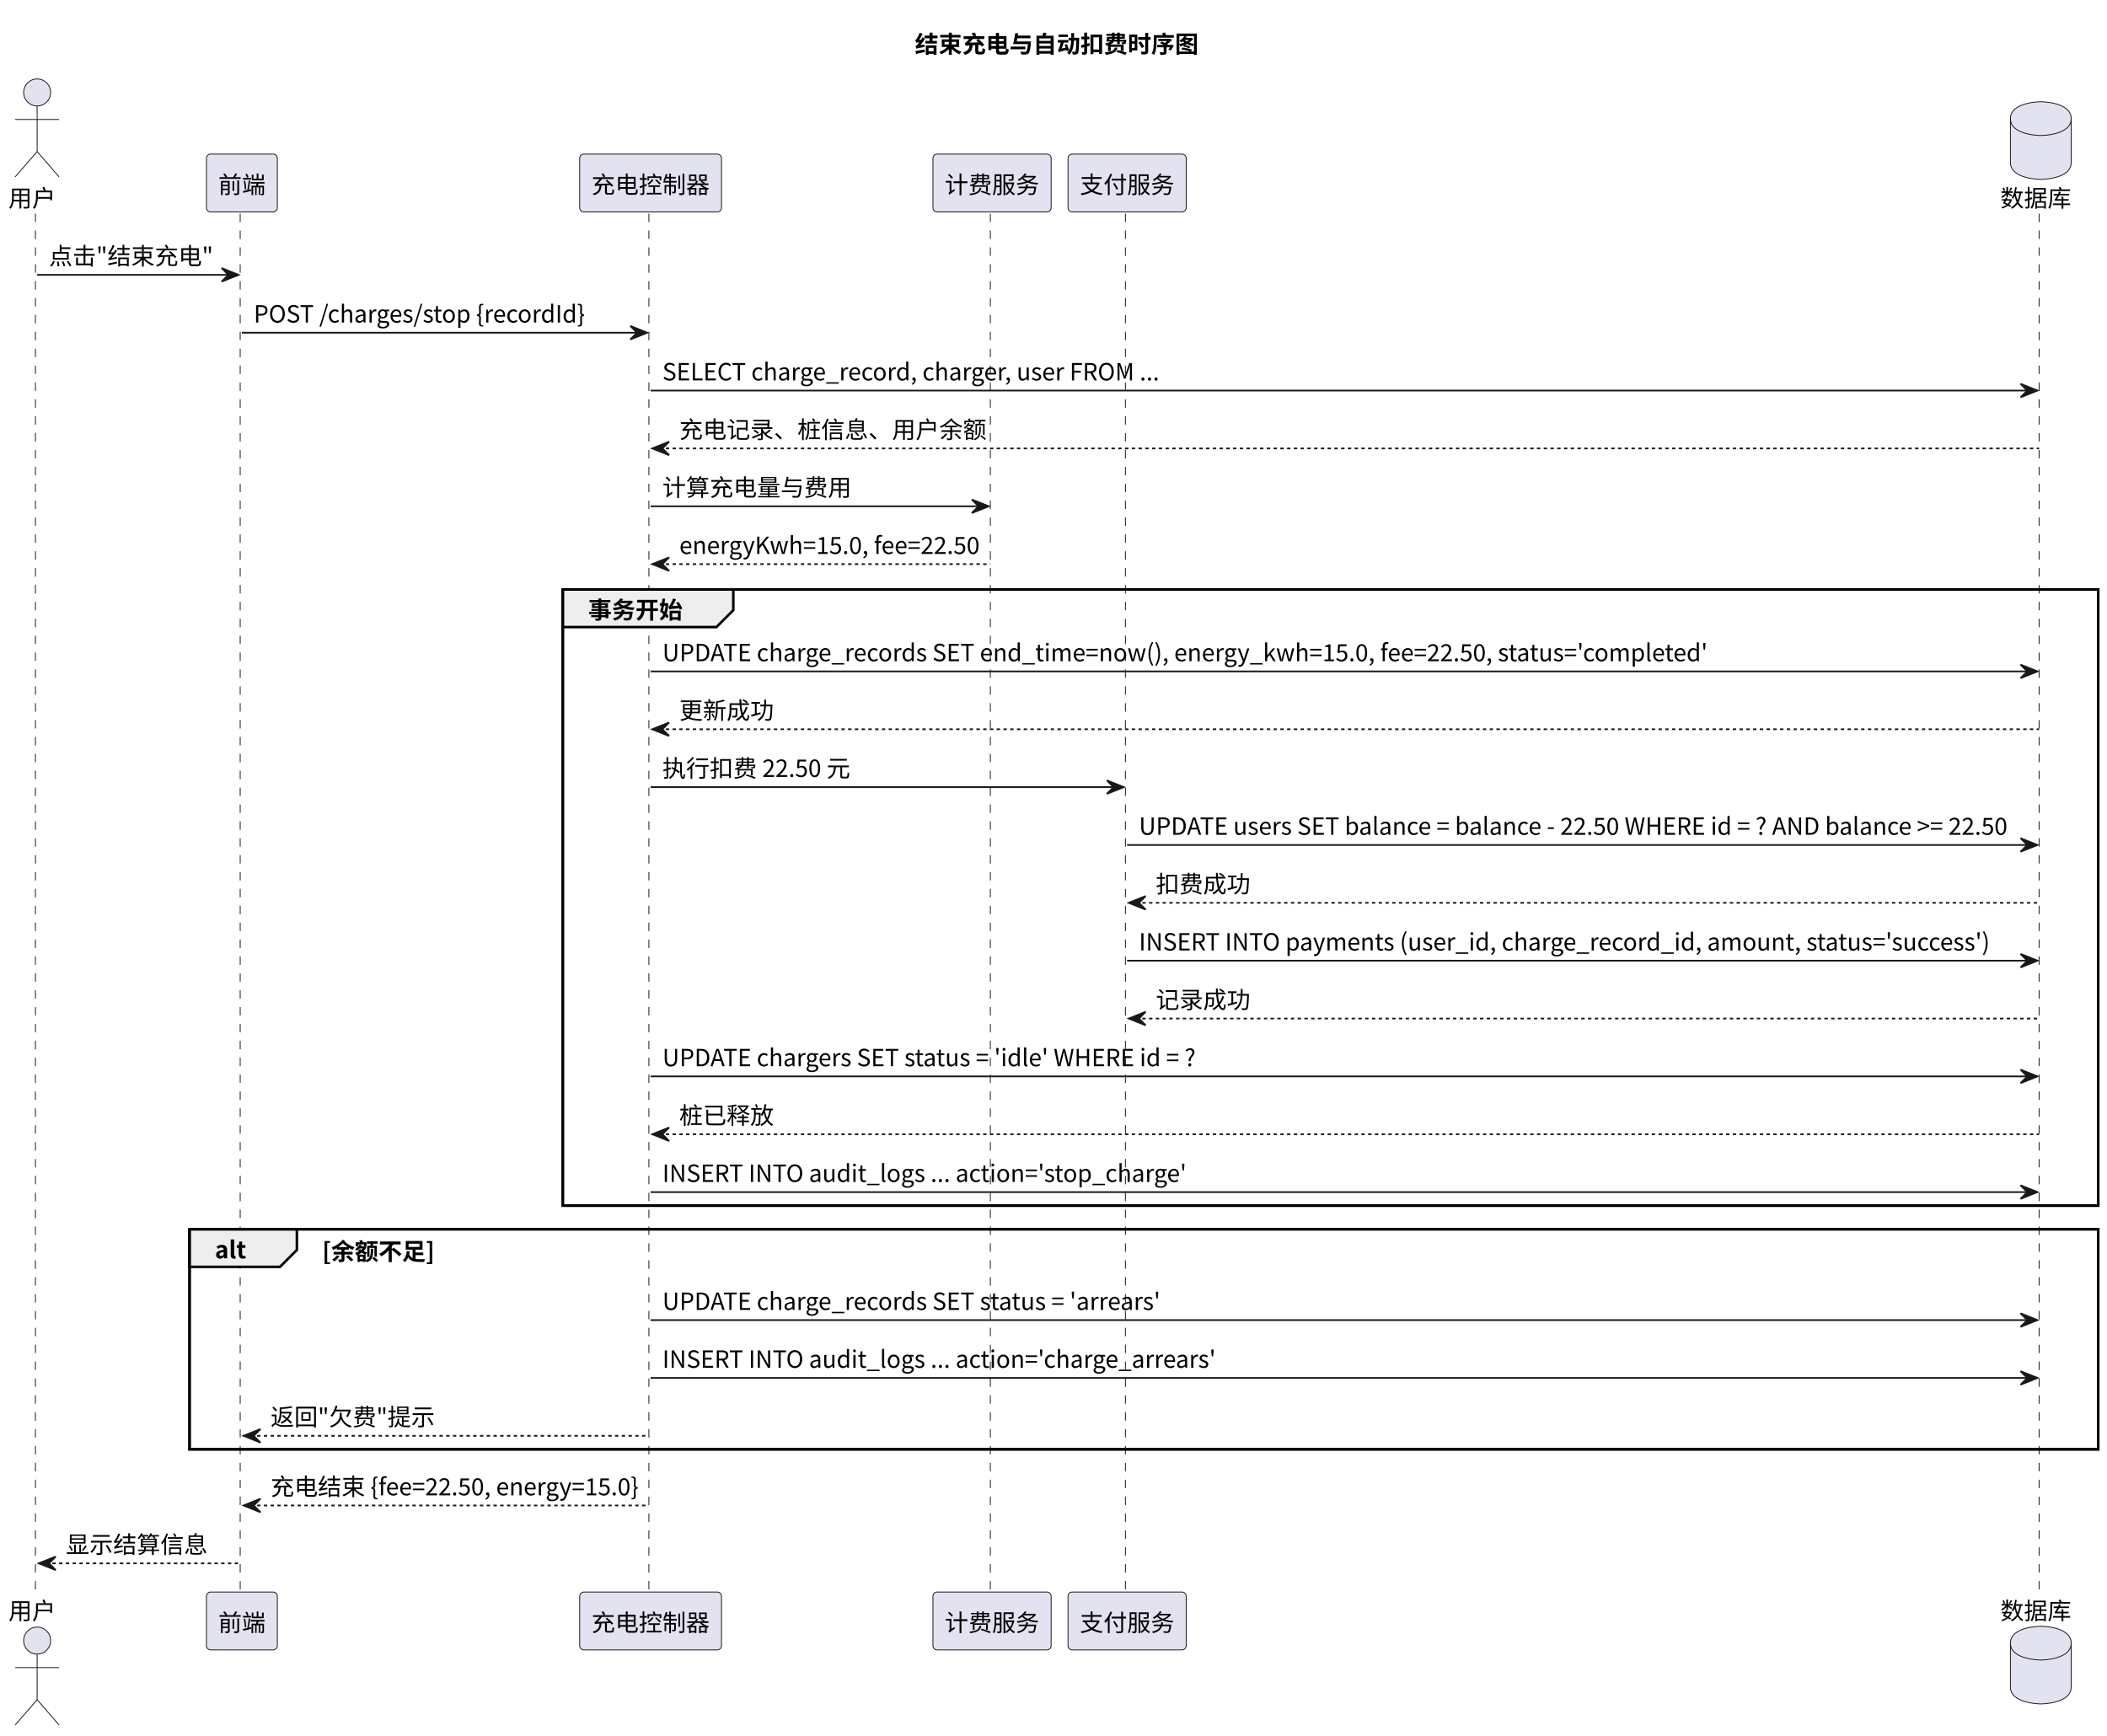
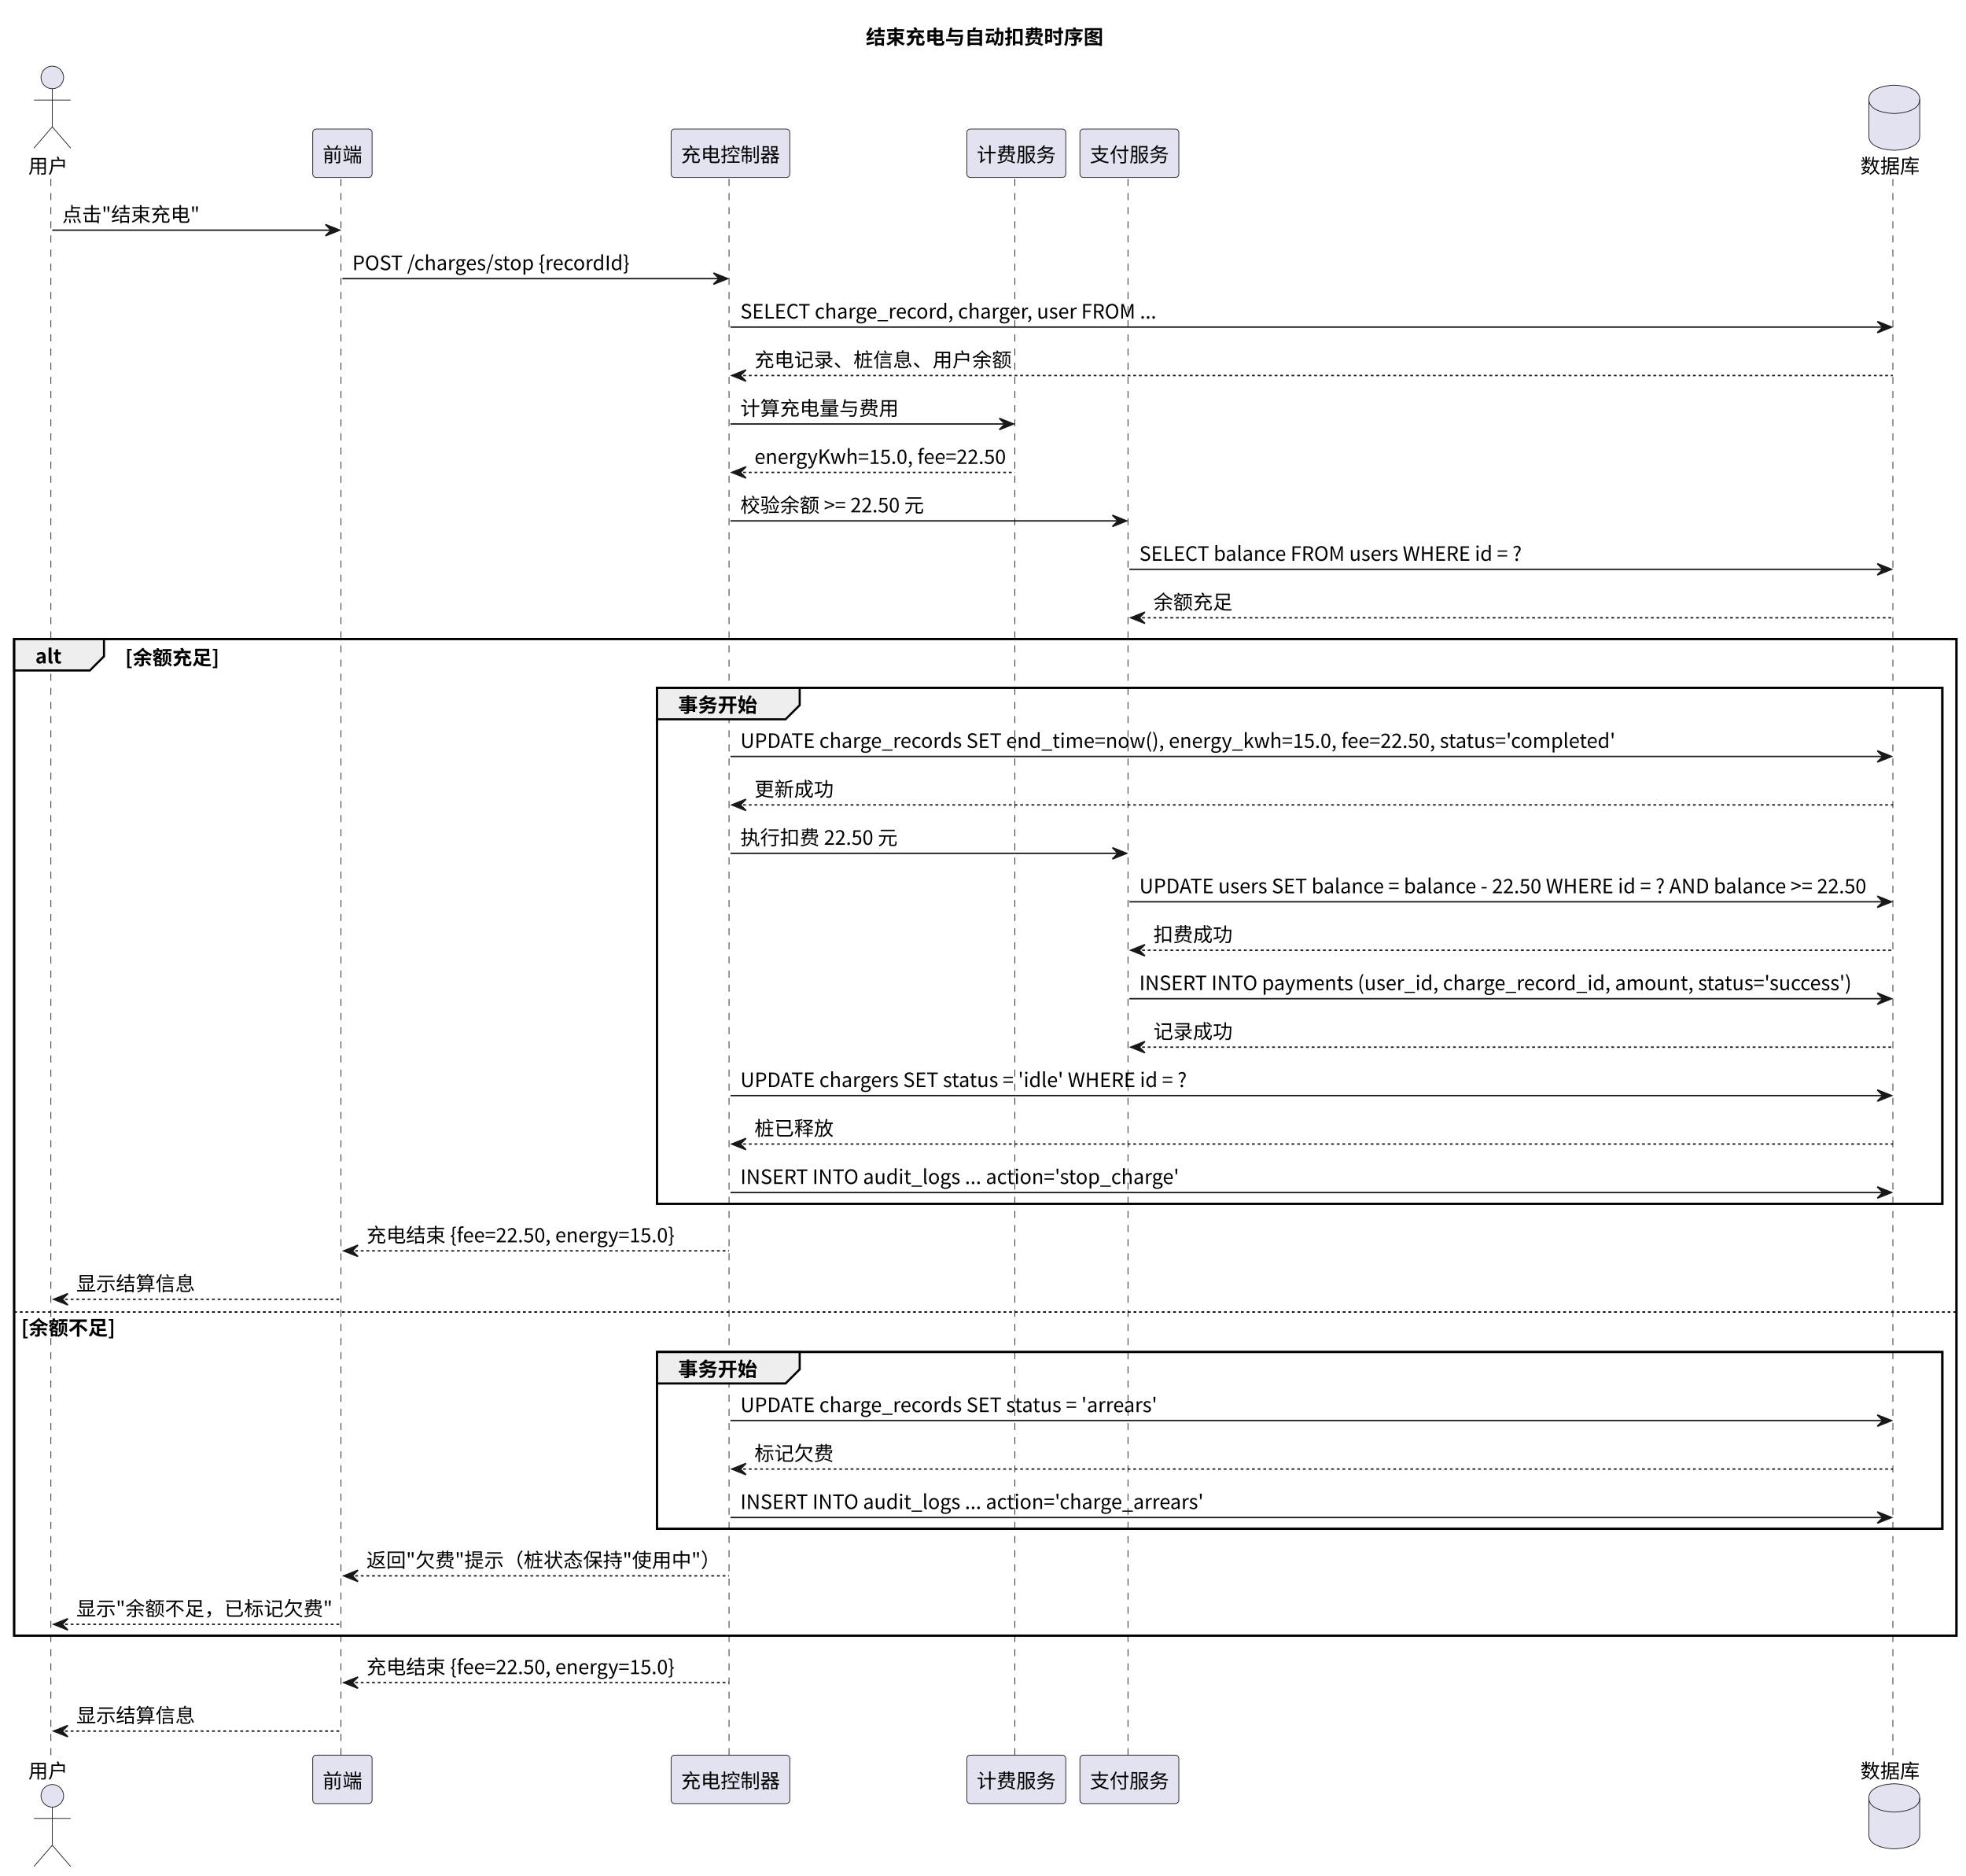
- <svg xmlns="http://www.w3.org/2000/svg" contentStyleType="text/css" data-diagram-type="SEQUENCE" height="1028px" preserveAspectRatio="none" style="width:1248px;height:1028px;background:#FFFFFF;" version="1.1" viewBox="0 0 1248 1028" width="1248px" zoomAndPan="magnify">
+ <svg xmlns="http://www.w3.org/2000/svg" contentStyleType="text/css" data-diagram-type="SEQUENCE" height="1327px" preserveAspectRatio="none" style="width:1391px;height:1327px;background:#FFFFFF;" version="1.1" viewBox="0 0 1391 1327" width="1391px" zoomAndPan="magnify">
  <defs />
  <g>
-     <text fill="#000000" font-family="Noto Sans CJK SC" font-size="14" font-weight="bold" lengthAdjust="spacing" textLength="167.999" x="541.898" y="31.24">结束充电与自动扣费时序图</text>
-     <rect fill="none" height="364.991" style="stroke:#000000;stroke-width:1.5;" width="909.447" x="333.349" y="349.175" />
-     <rect fill="none" height="130.36" style="stroke:#000000;stroke-width:1.5;" width="1130.524" x="112.272" y="728.166" />
-     <g>
-       <rect fill="#000000" fill-opacity="0" height="817.526" width="8" x="18" y="126.544" />
-       <line style="stroke:#181818;stroke-width:0.5;stroke-dasharray:5,5;" x1="21" x2="21" y1="126.544" y2="944.07" />
-     </g>
-     <g>
-       <rect fill="#000000" fill-opacity="0" height="817.526" width="8" x="139.272" y="126.544" />
-       <line style="stroke:#181818;stroke-width:0.5;stroke-dasharray:5,5;" x1="142.272" x2="142.272" y1="126.544" y2="944.07" />
-     </g>
-     <g>
-       <rect fill="#000000" fill-opacity="0" height="817.526" width="8" x="381.349" y="126.544" />
-       <line style="stroke:#181818;stroke-width:0.5;stroke-dasharray:5,5;" x1="384.349" x2="384.349" y1="126.544" y2="944.07" />
-     </g>
-     <g>
-       <rect fill="#000000" fill-opacity="0" height="817.526" width="8" x="583.596" y="126.544" />
-       <line style="stroke:#181818;stroke-width:0.5;stroke-dasharray:5,5;" x1="586.596" x2="586.596" y1="126.544" y2="944.07" />
-     </g>
-     <g>
-       <rect fill="#000000" fill-opacity="0" height="817.526" width="8" x="663.596" y="126.544" />
-       <line style="stroke:#181818;stroke-width:0.5;stroke-dasharray:5,5;" x1="666.596" x2="666.596" y1="126.544" y2="944.07" />
-     </g>
-     <g>
-       <rect fill="#000000" fill-opacity="0" height="817.526" width="8" x="1204.795" y="126.544" />
-       <line style="stroke:#181818;stroke-width:0.5;stroke-dasharray:5,5;" x1="1207.796" x2="1207.796" y1="126.544" y2="944.07" />
+     <text fill="#000000" font-family="Noto Sans CJK SC" font-size="14" font-weight="bold" lengthAdjust="spacing" textLength="167.999" x="612.631" y="31.24">结束充电与自动扣费时序图</text>
+     <rect fill="none" height="704.982" style="stroke:#000000;stroke-width:1.5;" width="1374.261" x="10" y="451.991" />
+     <rect fill="none" height="364.991" style="stroke:#000000;stroke-width:1.5;" width="909.447" x="464.814" y="486.535" />
+     <rect fill="none" height="125.088" style="stroke:#000000;stroke-width:1.5;" width="909.447" x="464.814" y="956.342" />
+     <g>
+       <rect fill="#000000" fill-opacity="0" height="1115.973" width="8" x="33" y="126.544" />
+       <line style="stroke:#181818;stroke-width:0.5;stroke-dasharray:5,5;" x1="36" x2="36" y1="126.544" y2="1242.517" />
+     </g>
+     <g>
+       <rect fill="#000000" fill-opacity="0" height="1115.973" width="8" x="238.271" y="126.544" />
+       <line style="stroke:#181818;stroke-width:0.5;stroke-dasharray:5,5;" x1="241.271" x2="241.271" y1="126.544" y2="1242.517" />
+     </g>
+     <g>
+       <rect fill="#000000" fill-opacity="0" height="1115.973" width="8" x="512.814" y="126.544" />
+       <line style="stroke:#181818;stroke-width:0.5;stroke-dasharray:5,5;" x1="515.814" x2="515.814" y1="126.544" y2="1242.517" />
+     </g>
+     <g>
+       <rect fill="#000000" fill-opacity="0" height="1115.973" width="8" x="715.061" y="126.544" />
+       <line style="stroke:#181818;stroke-width:0.5;stroke-dasharray:5,5;" x1="718.062" x2="718.062" y1="126.544" y2="1242.517" />
+     </g>
+     <g>
+       <rect fill="#000000" fill-opacity="0" height="1115.973" width="8" x="795.061" y="126.544" />
+       <line style="stroke:#181818;stroke-width:0.5;stroke-dasharray:5,5;" x1="798.061" x2="798.061" y1="126.544" y2="1242.517" />
+     </g>
+     <g>
+       <rect fill="#000000" fill-opacity="0" height="1115.973" width="8" x="1336.261" y="126.544" />
+       <line style="stroke:#181818;stroke-width:0.5;stroke-dasharray:5,5;" x1="1339.261" x2="1339.261" y1="126.544" y2="1242.517" />
    </g>
    <g class="participant participant-head" data-participant="U">
-       <text fill="#000000" font-family="Noto Sans CJK SC" font-size="14" lengthAdjust="spacing" textLength="28" x="5" y="122.512">用户</text>
-       <ellipse cx="22" cy="54.772" fill="#E2E2F0" rx="8" ry="8" style="stroke:#181818;stroke-width:0.5;" />
-       <path d="M22,62.772 L22,89.772 M9,70.772 L35,70.772 M22,89.772 L9,104.772 M22,89.772 L35,104.772" fill="none" style="stroke:#181818;stroke-width:0.5;" />
+       <text fill="#000000" font-family="Noto Sans CJK SC" font-size="14" lengthAdjust="spacing" textLength="28" x="20" y="122.512">用户</text>
+       <ellipse cx="37" cy="54.772" fill="#E2E2F0" rx="8" ry="8" style="stroke:#181818;stroke-width:0.5;" />
+       <path d="M37,62.772 L37,89.772 M24,70.772 L50,70.772 M37,89.772 L24,104.772 M37,89.772 L50,104.772" fill="none" style="stroke:#181818;stroke-width:0.5;" />
    </g>
    <g class="participant participant-tail" data-participant="U">
-       <text fill="#000000" font-family="Noto Sans CJK SC" font-size="14" lengthAdjust="spacing" textLength="28" x="5" y="959.31">用户</text>
-       <ellipse cx="22" cy="971.842" fill="#E2E2F0" rx="8" ry="8" style="stroke:#181818;stroke-width:0.5;" />
-       <path d="M22,979.842 L22,1006.842 M9,987.842 L35,987.842 M22,1006.842 L9,1021.842 M22,1006.842 L35,1021.842" fill="none" style="stroke:#181818;stroke-width:0.5;" />
+       <text fill="#000000" font-family="Noto Sans CJK SC" font-size="14" lengthAdjust="spacing" textLength="28" x="20" y="1257.757">用户</text>
+       <ellipse cx="37" cy="1270.289" fill="#E2E2F0" rx="8" ry="8" style="stroke:#181818;stroke-width:0.5;" />
+       <path d="M37,1278.289 L37,1305.289 M24,1286.289 L50,1286.289 M37,1305.289 L24,1320.289 M37,1305.289 L50,1320.289" fill="none" style="stroke:#181818;stroke-width:0.5;" />
    </g>
    <g class="participant participant-head" data-participant="FE">
-       <rect fill="#E2E2F0" height="34.272" rx="2.5" ry="2.5" style="stroke:#181818;stroke-width:0.5;" width="42" x="122.272" y="91.272" />
-       <text fill="#000000" font-family="Noto Sans CJK SC" font-size="14" lengthAdjust="spacing" textLength="28" x="129.272" y="114.512">前端</text>
+       <rect fill="#E2E2F0" height="34.272" rx="2.5" ry="2.5" style="stroke:#181818;stroke-width:0.5;" width="42" x="221.271" y="91.272" />
+       <text fill="#000000" font-family="Noto Sans CJK SC" font-size="14" lengthAdjust="spacing" textLength="28" x="228.271" y="114.512">前端</text>
    </g>
    <g class="participant participant-tail" data-participant="FE">
-       <rect fill="#E2E2F0" height="34.272" rx="2.5" ry="2.5" style="stroke:#181818;stroke-width:0.5;" width="42" x="122.272" y="943.07" />
-       <text fill="#000000" font-family="Noto Sans CJK SC" font-size="14" lengthAdjust="spacing" textLength="28" x="129.272" y="966.31">前端</text>
+       <rect fill="#E2E2F0" height="34.272" rx="2.5" ry="2.5" style="stroke:#181818;stroke-width:0.5;" width="42" x="221.271" y="1241.517" />
+       <text fill="#000000" font-family="Noto Sans CJK SC" font-size="14" lengthAdjust="spacing" textLength="28" x="228.271" y="1264.757">前端</text>
    </g>
    <g class="participant participant-head" data-participant="Ctrl">
-       <rect fill="#E2E2F0" height="34.272" rx="2.5" ry="2.5" style="stroke:#181818;stroke-width:0.5;" width="84" x="343.349" y="91.272" />
-       <text fill="#000000" font-family="Noto Sans CJK SC" font-size="14" lengthAdjust="spacing" textLength="70" x="350.349" y="114.512">充电控制器</text>
+       <rect fill="#E2E2F0" height="34.272" rx="2.5" ry="2.5" style="stroke:#181818;stroke-width:0.5;" width="84" x="474.814" y="91.272" />
+       <text fill="#000000" font-family="Noto Sans CJK SC" font-size="14" lengthAdjust="spacing" textLength="70" x="481.814" y="114.512">充电控制器</text>
    </g>
    <g class="participant participant-tail" data-participant="Ctrl">
-       <rect fill="#E2E2F0" height="34.272" rx="2.5" ry="2.5" style="stroke:#181818;stroke-width:0.5;" width="84" x="343.349" y="943.07" />
-       <text fill="#000000" font-family="Noto Sans CJK SC" font-size="14" lengthAdjust="spacing" textLength="70" x="350.349" y="966.31">充电控制器</text>
+       <rect fill="#E2E2F0" height="34.272" rx="2.5" ry="2.5" style="stroke:#181818;stroke-width:0.5;" width="84" x="474.814" y="1241.517" />
+       <text fill="#000000" font-family="Noto Sans CJK SC" font-size="14" lengthAdjust="spacing" textLength="70" x="481.814" y="1264.757">充电控制器</text>
    </g>
    <g class="participant participant-head" data-participant="Bill">
-       <rect fill="#E2E2F0" height="34.272" rx="2.5" ry="2.5" style="stroke:#181818;stroke-width:0.5;" width="70" x="552.596" y="91.272" />
-       <text fill="#000000" font-family="Noto Sans CJK SC" font-size="14" lengthAdjust="spacing" textLength="56" x="559.596" y="114.512">计费服务</text>
+       <rect fill="#E2E2F0" height="34.272" rx="2.5" ry="2.5" style="stroke:#181818;stroke-width:0.5;" width="70" x="684.062" y="91.272" />
+       <text fill="#000000" font-family="Noto Sans CJK SC" font-size="14" lengthAdjust="spacing" textLength="56" x="691.062" y="114.512">计费服务</text>
    </g>
    <g class="participant participant-tail" data-participant="Bill">
-       <rect fill="#E2E2F0" height="34.272" rx="2.5" ry="2.5" style="stroke:#181818;stroke-width:0.5;" width="70" x="552.596" y="943.07" />
-       <text fill="#000000" font-family="Noto Sans CJK SC" font-size="14" lengthAdjust="spacing" textLength="56" x="559.596" y="966.31">计费服务</text>
+       <rect fill="#E2E2F0" height="34.272" rx="2.5" ry="2.5" style="stroke:#181818;stroke-width:0.5;" width="70" x="684.062" y="1241.517" />
+       <text fill="#000000" font-family="Noto Sans CJK SC" font-size="14" lengthAdjust="spacing" textLength="56" x="691.062" y="1264.757">计费服务</text>
    </g>
    <g class="participant participant-head" data-participant="Pay">
-       <rect fill="#E2E2F0" height="34.272" rx="2.5" ry="2.5" style="stroke:#181818;stroke-width:0.5;" width="70" x="632.596" y="91.272" />
-       <text fill="#000000" font-family="Noto Sans CJK SC" font-size="14" lengthAdjust="spacing" textLength="56" x="639.596" y="114.512">支付服务</text>
+       <rect fill="#E2E2F0" height="34.272" rx="2.5" ry="2.5" style="stroke:#181818;stroke-width:0.5;" width="70" x="764.061" y="91.272" />
+       <text fill="#000000" font-family="Noto Sans CJK SC" font-size="14" lengthAdjust="spacing" textLength="56" x="771.061" y="114.512">支付服务</text>
    </g>
    <g class="participant participant-tail" data-participant="Pay">
-       <rect fill="#E2E2F0" height="34.272" rx="2.5" ry="2.5" style="stroke:#181818;stroke-width:0.5;" width="70" x="632.596" y="943.07" />
-       <text fill="#000000" font-family="Noto Sans CJK SC" font-size="14" lengthAdjust="spacing" textLength="56" x="639.596" y="966.31">支付服务</text>
+       <rect fill="#E2E2F0" height="34.272" rx="2.5" ry="2.5" style="stroke:#181818;stroke-width:0.5;" width="70" x="764.061" y="1241.517" />
+       <text fill="#000000" font-family="Noto Sans CJK SC" font-size="14" lengthAdjust="spacing" textLength="56" x="771.061" y="1264.757">支付服务</text>
    </g>
    <g class="participant participant-head" data-participant="DB">
-       <text fill="#000000" font-family="Noto Sans CJK SC" font-size="14" lengthAdjust="spacing" textLength="42" x="1184.796" y="122.512">数据库</text>
-       <path d="M1190.795,70.272 C1190.795,60.272 1208.795,60.272 1208.795,60.272 C1208.795,60.272 1226.795,60.272 1226.795,70.272 L1226.795,96.272 C1226.795,106.272 1208.795,106.272 1208.795,106.272 C1208.795,106.272 1190.795,106.272 1190.795,96.272 L1190.795,70.272" fill="#E2E2F0" style="stroke:#181818;stroke-width:0.5;" />
-       <path d="M1190.795,70.272 C1190.795,80.272 1208.795,80.272 1208.795,80.272 C1208.795,80.272 1226.795,80.272 1226.795,70.272" fill="none" style="stroke:#181818;stroke-width:0.5;" />
+       <text fill="#000000" font-family="Noto Sans CJK SC" font-size="14" lengthAdjust="spacing" textLength="42" x="1316.261" y="122.512">数据库</text>
+       <path d="M1322.261,70.272 C1322.261,60.272 1340.261,60.272 1340.261,60.272 C1340.261,60.272 1358.261,60.272 1358.261,70.272 L1358.261,96.272 C1358.261,106.272 1340.261,106.272 1340.261,106.272 C1340.261,106.272 1322.261,106.272 1322.261,96.272 L1322.261,70.272" fill="#E2E2F0" style="stroke:#181818;stroke-width:0.5;" />
+       <path d="M1322.261,70.272 C1322.261,80.272 1340.261,80.272 1340.261,80.272 C1340.261,80.272 1358.261,80.272 1358.261,70.272" fill="none" style="stroke:#181818;stroke-width:0.5;" />
    </g>
    <g class="participant participant-tail" data-participant="DB">
-       <text fill="#000000" font-family="Noto Sans CJK SC" font-size="14" lengthAdjust="spacing" textLength="42" x="1184.796" y="959.31">数据库</text>
-       <path d="M1190.795,973.342 C1190.795,963.342 1208.795,963.342 1208.795,963.342 C1208.795,963.342 1226.795,963.342 1226.795,973.342 L1226.795,999.342 C1226.795,1009.342 1208.795,1009.342 1208.795,1009.342 C1208.795,1009.342 1190.795,1009.342 1190.795,999.342 L1190.795,973.342" fill="#E2E2F0" style="stroke:#181818;stroke-width:0.5;" />
-       <path d="M1190.795,973.342 C1190.795,983.342 1208.795,983.342 1208.795,983.342 C1208.795,983.342 1226.795,983.342 1226.795,973.342" fill="none" style="stroke:#181818;stroke-width:0.5;" />
+       <text fill="#000000" font-family="Noto Sans CJK SC" font-size="14" lengthAdjust="spacing" textLength="42" x="1316.261" y="1257.757">数据库</text>
+       <path d="M1322.261,1271.789 C1322.261,1261.789 1340.261,1261.789 1340.261,1261.789 C1340.261,1261.789 1358.261,1261.789 1358.261,1271.789 L1358.261,1297.789 C1358.261,1307.789 1340.261,1307.789 1340.261,1307.789 C1340.261,1307.789 1322.261,1307.789 1322.261,1297.789 L1322.261,1271.789" fill="#E2E2F0" style="stroke:#181818;stroke-width:0.5;" />
+       <path d="M1322.261,1271.789 C1322.261,1281.789 1340.261,1281.789 1340.261,1281.789 C1340.261,1281.789 1358.261,1281.789 1358.261,1271.789" fill="none" style="stroke:#181818;stroke-width:0.5;" />
    </g>
    <g class="message" data-participant-1="U" data-participant-2="FE">
-       <polygon fill="#181818" points="131.272,158.816,141.272,162.816,131.272,166.816,135.272,162.816" style="stroke:#181818;stroke-width:1;" />
-       <line style="stroke:#181818;stroke-width:1;" x1="22" x2="137.272" y1="162.816" y2="162.816" />
-       <text fill="#000000" font-family="Noto Sans CJK SC" font-size="14" lengthAdjust="spacing" textLength="97.272" x="29" y="156.784">点击"结束充电"</text>
+       <polygon fill="#181818" points="230.271,158.816,240.271,162.816,230.271,166.816,234.271,162.816" style="stroke:#181818;stroke-width:1;" />
+       <line style="stroke:#181818;stroke-width:1;" x1="37" x2="236.271" y1="162.816" y2="162.816" />
+       <text fill="#000000" font-family="Noto Sans CJK SC" font-size="14" lengthAdjust="spacing" textLength="97.272" x="44" y="156.784">点击"结束充电"</text>
    </g>
    <g class="message" data-participant-1="FE" data-participant-2="Ctrl">
-       <polygon fill="#181818" points="373.349,193.088,383.349,197.088,373.349,201.088,377.349,197.088" style="stroke:#181818;stroke-width:1;" />
-       <line style="stroke:#181818;stroke-width:1;" x1="143.272" x2="379.349" y1="197.088" y2="197.088" />
-       <text fill="#000000" font-family="Noto Sans CJK SC" font-size="14" lengthAdjust="spacing" textLength="198.547" x="150.272" y="191.056">POST /charges/stop {recordId}</text>
-     </g>
-     <g class="message" data-participant-1="Ctrl" data-participant-2="DB">
-       <polygon fill="#181818" points="1196.795,227.36,1206.795,231.36,1196.795,235.36,1200.795,231.36" style="stroke:#181818;stroke-width:1;" />
-       <line style="stroke:#181818;stroke-width:1;" x1="385.349" x2="1202.795" y1="231.36" y2="231.36" />
-       <text fill="#000000" font-family="Noto Sans CJK SC" font-size="14" lengthAdjust="spacing" textLength="296.897" x="392.349" y="225.328">SELECT charge_record, charger, user FROM ...</text>
-     </g>
-     <g class="message" data-participant-1="DB" data-participant-2="Ctrl">
-       <polygon fill="#181818" points="396.349,261.632,386.349,265.632,396.349,269.632,392.349,265.632" style="stroke:#181818;stroke-width:1;" />
-       <line style="stroke:#181818;stroke-width:1;stroke-dasharray:2,2;" x1="390.349" x2="1207.795" y1="265.632" y2="265.632" />
-       <text fill="#000000" font-family="Noto Sans CJK SC" font-size="14" lengthAdjust="spacing" textLength="181.999" x="402.349" y="259.599">充电记录、桩信息、用户余额</text>
+       <polygon fill="#181818" points="504.814,193.088,514.814,197.088,504.814,201.088,508.814,197.088" style="stroke:#181818;stroke-width:1;" />
+       <line style="stroke:#181818;stroke-width:1;" x1="242.271" x2="510.814" y1="197.088" y2="197.088" />
+       <text fill="#000000" font-family="Noto Sans CJK SC" font-size="14" lengthAdjust="spacing" textLength="198.547" x="249.271" y="191.056">POST /charges/stop {recordId}</text>
+     </g>
+     <g class="message" data-participant-1="Ctrl" data-participant-2="DB">
+       <polygon fill="#181818" points="1328.261,227.36,1338.261,231.36,1328.261,235.36,1332.261,231.36" style="stroke:#181818;stroke-width:1;" />
+       <line style="stroke:#181818;stroke-width:1;" x1="516.814" x2="1334.261" y1="231.36" y2="231.36" />
+       <text fill="#000000" font-family="Noto Sans CJK SC" font-size="14" lengthAdjust="spacing" textLength="296.897" x="523.814" y="225.328">SELECT charge_record, charger, user FROM ...</text>
+     </g>
+     <g class="message" data-participant-1="DB" data-participant-2="Ctrl">
+       <polygon fill="#181818" points="527.814,261.632,517.814,265.632,527.814,269.632,523.814,265.632" style="stroke:#181818;stroke-width:1;" />
+       <line style="stroke:#181818;stroke-width:1;stroke-dasharray:2,2;" x1="521.814" x2="1339.261" y1="265.632" y2="265.632" />
+       <text fill="#000000" font-family="Noto Sans CJK SC" font-size="14" lengthAdjust="spacing" textLength="181.999" x="533.814" y="259.599">充电记录、桩信息、用户余额</text>
    </g>
    <g class="message" data-participant-1="Ctrl" data-participant-2="Bill">
-       <polygon fill="#181818" points="575.596,295.903,585.596,299.903,575.596,303.903,579.596,299.903" style="stroke:#181818;stroke-width:1;" />
-       <line style="stroke:#181818;stroke-width:1;" x1="385.349" x2="581.596" y1="299.903" y2="299.903" />
-       <text fill="#000000" font-family="Noto Sans CJK SC" font-size="14" lengthAdjust="spacing" textLength="111.999" x="392.349" y="293.871">计算充电量与费用</text>
+       <polygon fill="#181818" points="707.061,295.903,717.061,299.903,707.061,303.903,711.061,299.903" style="stroke:#181818;stroke-width:1;" />
+       <line style="stroke:#181818;stroke-width:1;" x1="516.814" x2="713.061" y1="299.903" y2="299.903" />
+       <text fill="#000000" font-family="Noto Sans CJK SC" font-size="14" lengthAdjust="spacing" textLength="111.999" x="523.814" y="293.871">计算充电量与费用</text>
    </g>
    <g class="message" data-participant-1="Bill" data-participant-2="Ctrl">
-       <polygon fill="#181818" points="396.349,330.175,386.349,334.175,396.349,338.175,392.349,334.175" style="stroke:#181818;stroke-width:1;" />
-       <line style="stroke:#181818;stroke-width:1;stroke-dasharray:2,2;" x1="390.349" x2="586.596" y1="334.175" y2="334.175" />
-       <text fill="#000000" font-family="Noto Sans CJK SC" font-size="14" lengthAdjust="spacing" textLength="178.247" x="402.349" y="328.143">energyKwh=15.0, fee=22.50</text>
-     </g>
-     <path d="M333.349,349.175 L434.349,349.175 L434.349,361.447 L424.349,371.447 L333.349,371.447 L333.349,349.175" fill="#EEEEEE" style="stroke:#000000;stroke-width:1.5;" />
-     <rect fill="none" height="364.991" style="stroke:#000000;stroke-width:1.5;" width="909.447" x="333.349" y="349.175" />
-     <text fill="#000000" font-family="Noto Sans CJK SC" font-size="14" font-weight="bold" lengthAdjust="spacing" textLength="56" x="348.349" y="366.415">事务开始</text>
-     <g class="message" data-participant-1="Ctrl" data-participant-2="DB">
-       <polygon fill="#181818" points="1196.795,393.719,1206.795,397.719,1196.795,401.719,1200.795,397.719" style="stroke:#181818;stroke-width:1;" />
-       <line style="stroke:#181818;stroke-width:1;" x1="385.349" x2="1202.795" y1="397.719" y2="397.719" />
-       <text fill="#000000" font-family="Noto Sans CJK SC" font-size="14" lengthAdjust="spacing" textLength="623.277" x="392.349" y="391.687">UPDATE charge_records SET end_time=now(), energy_kwh=15.0, fee=22.50, status='completed'</text>
-     </g>
-     <g class="message" data-participant-1="DB" data-participant-2="Ctrl">
-       <polygon fill="#181818" points="396.349,427.991,386.349,431.991,396.349,435.991,392.349,431.991" style="stroke:#181818;stroke-width:1;" />
-       <line style="stroke:#181818;stroke-width:1;stroke-dasharray:2,2;" x1="390.349" x2="1207.795" y1="431.991" y2="431.991" />
-       <text fill="#000000" font-family="Noto Sans CJK SC" font-size="14" lengthAdjust="spacing" textLength="56" x="402.349" y="425.959">更新成功</text>
+       <polygon fill="#181818" points="527.814,330.175,517.814,334.175,527.814,338.175,523.814,334.175" style="stroke:#181818;stroke-width:1;" />
+       <line style="stroke:#181818;stroke-width:1;stroke-dasharray:2,2;" x1="521.814" x2="718.061" y1="334.175" y2="334.175" />
+       <text fill="#000000" font-family="Noto Sans CJK SC" font-size="14" lengthAdjust="spacing" textLength="178.247" x="533.814" y="328.143">energyKwh=15.0, fee=22.50</text>
    </g>
    <g class="message" data-participant-1="Ctrl" data-participant-2="Pay">
-       <polygon fill="#181818" points="655.596,462.263,665.596,466.263,655.596,470.263,659.596,466.263" style="stroke:#181818;stroke-width:1;" />
-       <line style="stroke:#181818;stroke-width:1;" x1="385.349" x2="661.596" y1="466.263" y2="466.263" />
-       <text fill="#000000" font-family="Noto Sans CJK SC" font-size="14" lengthAdjust="spacing" textLength="111.243" x="392.349" y="460.231">执行扣费 22.50 元</text>
+       <polygon fill="#181818" points="787.061,364.447,797.061,368.447,787.061,372.447,791.061,368.447" style="stroke:#181818;stroke-width:1;" />
+       <line style="stroke:#181818;stroke-width:1;" x1="516.814" x2="793.061" y1="368.447" y2="368.447" />
+       <text fill="#000000" font-family="Noto Sans CJK SC" font-size="14" lengthAdjust="spacing" textLength="129.919" x="523.814" y="362.415">校验余额 &gt;= 22.50 元</text>
    </g>
    <g class="message" data-participant-1="Pay" data-participant-2="DB">
-       <polygon fill="#181818" points="1196.795,496.535,1206.795,500.535,1196.795,504.535,1200.795,500.535" style="stroke:#181818;stroke-width:1;" />
-       <line style="stroke:#181818;stroke-width:1;" x1="667.596" x2="1202.795" y1="500.535" y2="500.535" />
-       <text fill="#000000" font-family="Noto Sans CJK SC" font-size="14" lengthAdjust="spacing" textLength="517.2" x="674.596" y="494.503">UPDATE users SET balance = balance - 22.50 WHERE id = ? AND balance &gt;= 22.50</text>
+       <polygon fill="#181818" points="1328.261,398.719,1338.261,402.719,1328.261,406.719,1332.261,402.719" style="stroke:#181818;stroke-width:1;" />
+       <line style="stroke:#181818;stroke-width:1;" x1="799.061" x2="1334.261" y1="402.719" y2="402.719" />
+       <text fill="#000000" font-family="Noto Sans CJK SC" font-size="14" lengthAdjust="spacing" textLength="271.501" x="806.061" y="396.687">SELECT balance FROM users WHERE id = ?</text>
    </g>
    <g class="message" data-participant-1="DB" data-participant-2="Pay">
-       <polygon fill="#181818" points="678.596,530.807,668.596,534.807,678.596,538.807,674.596,534.807" style="stroke:#181818;stroke-width:1;" />
-       <line style="stroke:#181818;stroke-width:1;stroke-dasharray:2,2;" x1="672.596" x2="1207.795" y1="534.807" y2="534.807" />
-       <text fill="#000000" font-family="Noto Sans CJK SC" font-size="14" lengthAdjust="spacing" textLength="56" x="684.596" y="528.775">扣费成功</text>
+       <polygon fill="#181818" points="810.061,432.991,800.061,436.991,810.061,440.991,806.061,436.991" style="stroke:#181818;stroke-width:1;" />
+       <line style="stroke:#181818;stroke-width:1;stroke-dasharray:2,2;" x1="804.061" x2="1339.261" y1="436.991" y2="436.991" />
+       <text fill="#000000" font-family="Noto Sans CJK SC" font-size="14" lengthAdjust="spacing" textLength="56" x="816.061" y="430.959">余额充足</text>
+     </g>
+     <path d="M10,451.991 L73.578,451.991 L73.578,464.263 L63.578,474.263 L10,474.263 L10,451.991" fill="#EEEEEE" style="stroke:#000000;stroke-width:1.5;" />
+     <rect fill="none" height="704.982" style="stroke:#000000;stroke-width:1.5;" width="1374.261" x="10" y="451.991" />
+     <text fill="#000000" font-family="Noto Sans CJK SC" font-size="14" font-weight="bold" lengthAdjust="spacing" textLength="18.578" x="25" y="469.231">alt</text>
+     <text fill="#000000" font-family="Noto Sans CJK SC" font-size="14" font-weight="bold" lengthAdjust="spacing" textLength="66.584" x="88.578" y="470.231">[余额充足]</text>
+     <path d="M464.814,486.535 L565.814,486.535 L565.814,498.807 L555.814,508.807 L464.814,508.807 L464.814,486.535" fill="#EEEEEE" style="stroke:#000000;stroke-width:1.5;" />
+     <rect fill="none" height="364.991" style="stroke:#000000;stroke-width:1.5;" width="909.447" x="464.814" y="486.535" />
+     <text fill="#000000" font-family="Noto Sans CJK SC" font-size="14" font-weight="bold" lengthAdjust="spacing" textLength="56" x="479.814" y="503.775">事务开始</text>
+     <g class="message" data-participant-1="Ctrl" data-participant-2="DB">
+       <polygon fill="#181818" points="1328.261,531.079,1338.261,535.079,1328.261,539.079,1332.261,535.079" style="stroke:#181818;stroke-width:1;" />
+       <line style="stroke:#181818;stroke-width:1;" x1="516.814" x2="1334.261" y1="535.079" y2="535.079" />
+       <text fill="#000000" font-family="Noto Sans CJK SC" font-size="14" lengthAdjust="spacing" textLength="623.277" x="523.814" y="529.047">UPDATE charge_records SET end_time=now(), energy_kwh=15.0, fee=22.50, status='completed'</text>
+     </g>
+     <g class="message" data-participant-1="DB" data-participant-2="Ctrl">
+       <polygon fill="#181818" points="527.814,565.351,517.814,569.351,527.814,573.351,523.814,569.351" style="stroke:#181818;stroke-width:1;" />
+       <line style="stroke:#181818;stroke-width:1;stroke-dasharray:2,2;" x1="521.814" x2="1339.261" y1="569.351" y2="569.351" />
+       <text fill="#000000" font-family="Noto Sans CJK SC" font-size="14" lengthAdjust="spacing" textLength="56" x="533.814" y="563.319">更新成功</text>
+     </g>
+     <g class="message" data-participant-1="Ctrl" data-participant-2="Pay">
+       <polygon fill="#181818" points="787.061,599.622,797.061,603.622,787.061,607.622,791.061,603.622" style="stroke:#181818;stroke-width:1;" />
+       <line style="stroke:#181818;stroke-width:1;" x1="516.814" x2="793.061" y1="603.622" y2="603.622" />
+       <text fill="#000000" font-family="Noto Sans CJK SC" font-size="14" lengthAdjust="spacing" textLength="111.243" x="523.814" y="597.591">执行扣费 22.50 元</text>
    </g>
    <g class="message" data-participant-1="Pay" data-participant-2="DB">
-       <polygon fill="#181818" points="1196.795,565.079,1206.795,569.079,1196.795,573.079,1200.795,569.079" style="stroke:#181818;stroke-width:1;" />
-       <line style="stroke:#181818;stroke-width:1;" x1="667.596" x2="1202.795" y1="569.079" y2="569.079" />
-       <text fill="#000000" font-family="Noto Sans CJK SC" font-size="14" lengthAdjust="spacing" textLength="507.722" x="674.596" y="563.047">INSERT INTO payments (user_id, charge_record_id, amount, status='success')</text>
+       <polygon fill="#181818" points="1328.261,633.894,1338.261,637.894,1328.261,641.894,1332.261,637.894" style="stroke:#181818;stroke-width:1;" />
+       <line style="stroke:#181818;stroke-width:1;" x1="799.061" x2="1334.261" y1="637.894" y2="637.894" />
+       <text fill="#000000" font-family="Noto Sans CJK SC" font-size="14" lengthAdjust="spacing" textLength="517.2" x="806.061" y="631.862">UPDATE users SET balance = balance - 22.50 WHERE id = ? AND balance &gt;= 22.50</text>
    </g>
    <g class="message" data-participant-1="DB" data-participant-2="Pay">
-       <polygon fill="#181818" points="678.596,599.351,668.596,603.351,678.596,607.351,674.596,603.351" style="stroke:#181818;stroke-width:1;" />
-       <line style="stroke:#181818;stroke-width:1;stroke-dasharray:2,2;" x1="672.596" x2="1207.795" y1="603.351" y2="603.351" />
-       <text fill="#000000" font-family="Noto Sans CJK SC" font-size="14" lengthAdjust="spacing" textLength="56" x="684.596" y="597.319">记录成功</text>
-     </g>
-     <g class="message" data-participant-1="Ctrl" data-participant-2="DB">
-       <polygon fill="#181818" points="1196.795,633.622,1206.795,637.622,1196.795,641.622,1200.795,637.622" style="stroke:#181818;stroke-width:1;" />
-       <line style="stroke:#181818;stroke-width:1;" x1="385.349" x2="1202.795" y1="637.622" y2="637.622" />
-       <text fill="#000000" font-family="Noto Sans CJK SC" font-size="14" lengthAdjust="spacing" textLength="318.177" x="392.349" y="631.591">UPDATE chargers SET status = 'idle' WHERE id = ?</text>
-     </g>
-     <g class="message" data-participant-1="DB" data-participant-2="Ctrl">
-       <polygon fill="#181818" points="396.349,667.894,386.349,671.894,396.349,675.894,392.349,671.894" style="stroke:#181818;stroke-width:1;" />
-       <line style="stroke:#181818;stroke-width:1;stroke-dasharray:2,2;" x1="390.349" x2="1207.795" y1="671.894" y2="671.894" />
-       <text fill="#000000" font-family="Noto Sans CJK SC" font-size="14" lengthAdjust="spacing" textLength="56" x="402.349" y="665.862">桩已释放</text>
-     </g>
-     <g class="message" data-participant-1="Ctrl" data-participant-2="DB">
-       <polygon fill="#181818" points="1196.795,702.166,1206.795,706.166,1196.795,710.166,1200.795,706.166" style="stroke:#181818;stroke-width:1;" />
-       <line style="stroke:#181818;stroke-width:1;" x1="385.349" x2="1202.795" y1="706.166" y2="706.166" />
-       <text fill="#000000" font-family="Noto Sans CJK SC" font-size="14" lengthAdjust="spacing" textLength="312.381" x="392.349" y="700.134">INSERT INTO audit_logs ... action='stop_charge'</text>
-     </g>
-     <path d="M112.272,728.166 L175.85,728.166 L175.85,740.438 L165.85,750.438 L112.272,750.438 L112.272,728.166" fill="#EEEEEE" style="stroke:#000000;stroke-width:1.5;" />
-     <rect fill="none" height="130.36" style="stroke:#000000;stroke-width:1.5;" width="1130.524" x="112.272" y="728.166" />
-     <text fill="#000000" font-family="Noto Sans CJK SC" font-size="14" font-weight="bold" lengthAdjust="spacing" textLength="18.578" x="127.272" y="745.406">alt</text>
-     <text fill="#000000" font-family="Noto Sans CJK SC" font-size="14" font-weight="bold" lengthAdjust="spacing" textLength="66.584" x="190.85" y="746.406">[余额不足]</text>
-     <g class="message" data-participant-1="Ctrl" data-participant-2="DB">
-       <polygon fill="#181818" points="1196.795,777.982,1206.795,781.982,1196.795,785.982,1200.795,781.982" style="stroke:#181818;stroke-width:1;" />
-       <line style="stroke:#181818;stroke-width:1;" x1="385.349" x2="1202.795" y1="781.982" y2="781.982" />
-       <text fill="#000000" font-family="Noto Sans CJK SC" font-size="14" lengthAdjust="spacing" textLength="298.255" x="392.349" y="775.95">UPDATE charge_records SET status = 'arrears'</text>
-     </g>
-     <g class="message" data-participant-1="Ctrl" data-participant-2="DB">
-       <polygon fill="#181818" points="1196.795,812.254,1206.795,816.254,1196.795,820.254,1200.795,816.254" style="stroke:#181818;stroke-width:1;" />
-       <line style="stroke:#181818;stroke-width:1;" x1="385.349" x2="1202.795" y1="816.254" y2="816.254" />
-       <text fill="#000000" font-family="Noto Sans CJK SC" font-size="14" lengthAdjust="spacing" textLength="329.755" x="392.349" y="810.222">INSERT INTO audit_logs ... action='charge_arrears'</text>
+       <polygon fill="#181818" points="810.061,668.166,800.061,672.166,810.061,676.166,806.061,672.166" style="stroke:#181818;stroke-width:1;" />
+       <line style="stroke:#181818;stroke-width:1;stroke-dasharray:2,2;" x1="804.061" x2="1339.261" y1="672.166" y2="672.166" />
+       <text fill="#000000" font-family="Noto Sans CJK SC" font-size="14" lengthAdjust="spacing" textLength="56" x="816.061" y="666.134">扣费成功</text>
+     </g>
+     <g class="message" data-participant-1="Pay" data-participant-2="DB">
+       <polygon fill="#181818" points="1328.261,702.438,1338.261,706.438,1328.261,710.438,1332.261,706.438" style="stroke:#181818;stroke-width:1;" />
+       <line style="stroke:#181818;stroke-width:1;" x1="799.061" x2="1334.261" y1="706.438" y2="706.438" />
+       <text fill="#000000" font-family="Noto Sans CJK SC" font-size="14" lengthAdjust="spacing" textLength="507.722" x="806.061" y="700.406">INSERT INTO payments (user_id, charge_record_id, amount, status='success')</text>
+     </g>
+     <g class="message" data-participant-1="DB" data-participant-2="Pay">
+       <polygon fill="#181818" points="810.061,736.71,800.061,740.71,810.061,744.71,806.061,740.71" style="stroke:#181818;stroke-width:1;" />
+       <line style="stroke:#181818;stroke-width:1;stroke-dasharray:2,2;" x1="804.061" x2="1339.261" y1="740.71" y2="740.71" />
+       <text fill="#000000" font-family="Noto Sans CJK SC" font-size="14" lengthAdjust="spacing" textLength="56" x="816.061" y="734.678">记录成功</text>
+     </g>
+     <g class="message" data-participant-1="Ctrl" data-participant-2="DB">
+       <polygon fill="#181818" points="1328.261,770.982,1338.261,774.982,1328.261,778.982,1332.261,774.982" style="stroke:#181818;stroke-width:1;" />
+       <line style="stroke:#181818;stroke-width:1;" x1="516.814" x2="1334.261" y1="774.982" y2="774.982" />
+       <text fill="#000000" font-family="Noto Sans CJK SC" font-size="14" lengthAdjust="spacing" textLength="318.177" x="523.814" y="768.95">UPDATE chargers SET status = 'idle' WHERE id = ?</text>
+     </g>
+     <g class="message" data-participant-1="DB" data-participant-2="Ctrl">
+       <polygon fill="#181818" points="527.814,805.254,517.814,809.254,527.814,813.254,523.814,809.254" style="stroke:#181818;stroke-width:1;" />
+       <line style="stroke:#181818;stroke-width:1;stroke-dasharray:2,2;" x1="521.814" x2="1339.261" y1="809.254" y2="809.254" />
+       <text fill="#000000" font-family="Noto Sans CJK SC" font-size="14" lengthAdjust="spacing" textLength="56" x="533.814" y="803.222">桩已释放</text>
+     </g>
+     <g class="message" data-participant-1="Ctrl" data-participant-2="DB">
+       <polygon fill="#181818" points="1328.261,839.526,1338.261,843.526,1328.261,847.526,1332.261,843.526" style="stroke:#181818;stroke-width:1;" />
+       <line style="stroke:#181818;stroke-width:1;" x1="516.814" x2="1334.261" y1="843.526" y2="843.526" />
+       <text fill="#000000" font-family="Noto Sans CJK SC" font-size="14" lengthAdjust="spacing" textLength="312.381" x="523.814" y="837.494">INSERT INTO audit_logs ... action='stop_charge'</text>
    </g>
    <g class="message" data-participant-1="Ctrl" data-participant-2="FE">
-       <polygon fill="#181818" points="154.272,846.526,144.272,850.526,154.272,854.526,150.272,850.526" style="stroke:#181818;stroke-width:1;" />
-       <line style="stroke:#181818;stroke-width:1;stroke-dasharray:2,2;" x1="148.272" x2="384.349" y1="850.526" y2="850.526" />
-       <text fill="#000000" font-family="Noto Sans CJK SC" font-size="14" lengthAdjust="spacing" textLength="97.272" x="160.272" y="844.494">返回"欠费"提示</text>
+       <polygon fill="#181818" points="253.271,880.798,243.271,884.798,253.271,888.798,249.271,884.798" style="stroke:#181818;stroke-width:1;" />
+       <line style="stroke:#181818;stroke-width:1;stroke-dasharray:2,2;" x1="247.271" x2="515.814" y1="884.798" y2="884.798" />
+       <text fill="#000000" font-family="Noto Sans CJK SC" font-size="14" lengthAdjust="spacing" textLength="218.077" x="259.271" y="878.766">充电结束 {fee=22.50, energy=15.0}</text>
+     </g>
+     <g class="message" data-participant-1="FE" data-participant-2="U">
+       <polygon fill="#181818" points="48,915.07,38,919.07,48,923.07,44,919.07" style="stroke:#181818;stroke-width:1;" />
+       <line style="stroke:#181818;stroke-width:1;stroke-dasharray:2,2;" x1="42" x2="241.271" y1="919.07" y2="919.07" />
+       <text fill="#000000" font-family="Noto Sans CJK SC" font-size="14" lengthAdjust="spacing" textLength="84" x="54" y="913.038">显示结算信息</text>
+     </g>
+     <line style="stroke:#000000;stroke-width:1;stroke-dasharray:2,2;" x1="10" x2="1384.261" y1="928.07" y2="928.07" />
+     <text fill="#000000" font-family="Noto Sans CJK SC" font-size="14" font-weight="bold" lengthAdjust="spacing" textLength="66.584" x="15" y="944.31">[余额不足]</text>
+     <path d="M464.814,956.342 L565.814,956.342 L565.814,968.614 L555.814,978.614 L464.814,978.614 L464.814,956.342" fill="#EEEEEE" style="stroke:#000000;stroke-width:1.5;" />
+     <rect fill="none" height="125.088" style="stroke:#000000;stroke-width:1.5;" width="909.447" x="464.814" y="956.342" />
+     <text fill="#000000" font-family="Noto Sans CJK SC" font-size="14" font-weight="bold" lengthAdjust="spacing" textLength="56" x="479.814" y="973.582">事务开始</text>
+     <g class="message" data-participant-1="Ctrl" data-participant-2="DB">
+       <polygon fill="#181818" points="1328.261,1000.885,1338.261,1004.885,1328.261,1008.885,1332.261,1004.885" style="stroke:#181818;stroke-width:1;" />
+       <line style="stroke:#181818;stroke-width:1;" x1="516.814" x2="1334.261" y1="1004.885" y2="1004.885" />
+       <text fill="#000000" font-family="Noto Sans CJK SC" font-size="14" lengthAdjust="spacing" textLength="298.255" x="523.814" y="998.854">UPDATE charge_records SET status = 'arrears'</text>
+     </g>
+     <g class="message" data-participant-1="DB" data-participant-2="Ctrl">
+       <polygon fill="#181818" points="527.814,1035.157,517.814,1039.157,527.814,1043.157,523.814,1039.157" style="stroke:#181818;stroke-width:1;" />
+       <line style="stroke:#181818;stroke-width:1;stroke-dasharray:2,2;" x1="521.814" x2="1339.261" y1="1039.157" y2="1039.157" />
+       <text fill="#000000" font-family="Noto Sans CJK SC" font-size="14" lengthAdjust="spacing" textLength="56" x="533.814" y="1033.125">标记欠费</text>
+     </g>
+     <g class="message" data-participant-1="Ctrl" data-participant-2="DB">
+       <polygon fill="#181818" points="1328.261,1069.429,1338.261,1073.429,1328.261,1077.429,1332.261,1073.429" style="stroke:#181818;stroke-width:1;" />
+       <line style="stroke:#181818;stroke-width:1;" x1="516.814" x2="1334.261" y1="1073.429" y2="1073.429" />
+       <text fill="#000000" font-family="Noto Sans CJK SC" font-size="14" lengthAdjust="spacing" textLength="329.755" x="523.814" y="1067.397">INSERT INTO audit_logs ... action='charge_arrears'</text>
    </g>
    <g class="message" data-participant-1="Ctrl" data-participant-2="FE">
-       <polygon fill="#181818" points="154.272,887.798,144.272,891.798,154.272,895.798,150.272,891.798" style="stroke:#181818;stroke-width:1;" />
-       <line style="stroke:#181818;stroke-width:1;stroke-dasharray:2,2;" x1="148.272" x2="384.349" y1="891.798" y2="891.798" />
-       <text fill="#000000" font-family="Noto Sans CJK SC" font-size="14" lengthAdjust="spacing" textLength="218.077" x="160.272" y="885.766">充电结束 {fee=22.50, energy=15.0}</text>
+       <polygon fill="#181818" points="253.271,1110.701,243.271,1114.701,253.271,1118.701,249.271,1114.701" style="stroke:#181818;stroke-width:1;" />
+       <line style="stroke:#181818;stroke-width:1;stroke-dasharray:2,2;" x1="247.271" x2="515.814" y1="1114.701" y2="1114.701" />
+       <text fill="#000000" font-family="Noto Sans CJK SC" font-size="14" lengthAdjust="spacing" textLength="250.543" x="259.271" y="1108.669">返回"欠费"提示（桩状态保持"使用中"）</text>
    </g>
    <g class="message" data-participant-1="FE" data-participant-2="U">
-       <polygon fill="#181818" points="33,922.07,23,926.07,33,930.07,29,926.07" style="stroke:#181818;stroke-width:1;" />
-       <line style="stroke:#181818;stroke-width:1;stroke-dasharray:2,2;" x1="27" x2="142.272" y1="926.07" y2="926.07" />
-       <text fill="#000000" font-family="Noto Sans CJK SC" font-size="14" lengthAdjust="spacing" textLength="84" x="39" y="920.038">显示结算信息</text>
+       <polygon fill="#181818" points="48,1144.973,38,1148.973,48,1152.973,44,1148.973" style="stroke:#181818;stroke-width:1;" />
+       <line style="stroke:#181818;stroke-width:1;stroke-dasharray:2,2;" x1="42" x2="241.271" y1="1148.973" y2="1148.973" />
+       <text fill="#000000" font-family="Noto Sans CJK SC" font-size="14" lengthAdjust="spacing" textLength="181.271" x="54" y="1142.941">显示"余额不足，已标记欠费"</text>
+     </g>
+     <g class="message" data-participant-1="Ctrl" data-participant-2="FE">
+       <polygon fill="#181818" points="253.271,1186.245,243.271,1190.245,253.271,1194.245,249.271,1190.245" style="stroke:#181818;stroke-width:1;" />
+       <line style="stroke:#181818;stroke-width:1;stroke-dasharray:2,2;" x1="247.271" x2="515.814" y1="1190.245" y2="1190.245" />
+       <text fill="#000000" font-family="Noto Sans CJK SC" font-size="14" lengthAdjust="spacing" textLength="218.077" x="259.271" y="1184.213">充电结束 {fee=22.50, energy=15.0}</text>
+     </g>
+     <g class="message" data-participant-1="FE" data-participant-2="U">
+       <polygon fill="#181818" points="48,1220.517,38,1224.517,48,1228.517,44,1224.517" style="stroke:#181818;stroke-width:1;" />
+       <line style="stroke:#181818;stroke-width:1;stroke-dasharray:2,2;" x1="42" x2="241.271" y1="1224.517" y2="1224.517" />
+       <text fill="#000000" font-family="Noto Sans CJK SC" font-size="14" lengthAdjust="spacing" textLength="84" x="54" y="1218.485">显示结算信息</text>
    </g>
  </g>
</svg>
